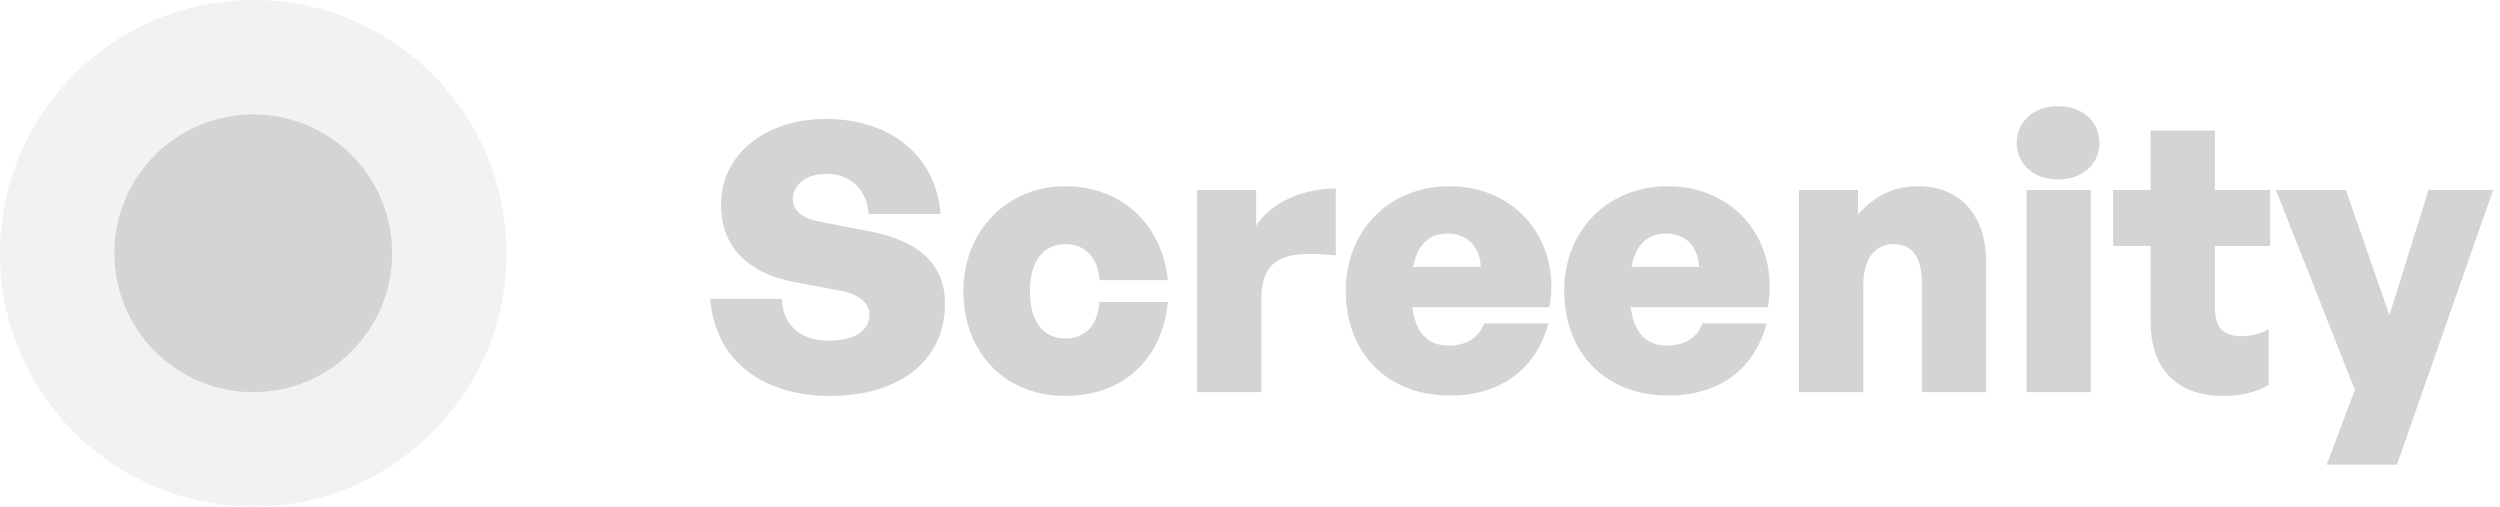
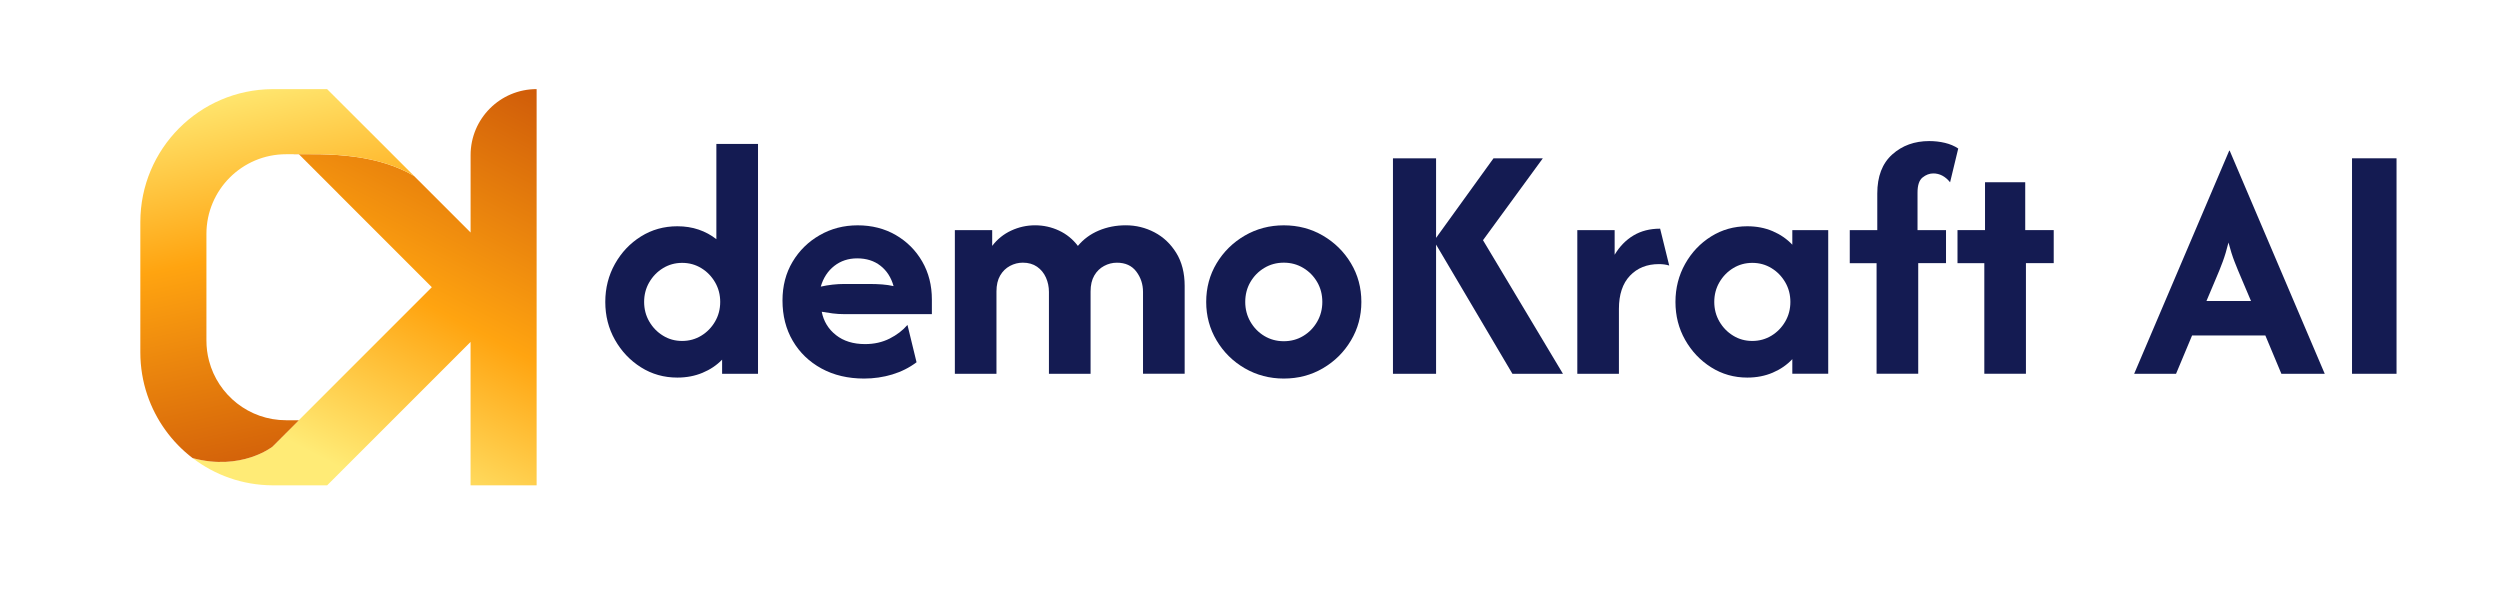
- <svg xmlns="http://www.w3.org/2000/svg" width="153" height="31" viewBox="0 0 153 31" fill="none">
-   <g opacity="0.2">
-     <circle opacity="0.3" cx="15.5" cy="15.5" r="15.5" fill="#29292F" />
-     <circle cx="15.5" cy="15.5" r="8.5" fill="#29292F" />
-     <path d="M57.835 18.595C57.835 21.999 55.121 24.23 50.82 24.23C46.519 24.23 43.759 21.953 43.46 18.296H47.853C47.899 19.86 48.934 20.849 50.728 20.849C52.223 20.849 53.212 20.274 53.212 19.239C53.212 18.526 52.499 17.997 51.533 17.813L48.52 17.238C45.875 16.732 44.127 15.191 44.127 12.523C44.127 9.441 46.841 7.279 50.544 7.279C54.477 7.279 57.306 9.533 57.559 13.098H53.166C53.051 11.603 52.039 10.637 50.59 10.637C49.302 10.637 48.52 11.327 48.52 12.224C48.52 12.96 49.256 13.397 50.13 13.558L53.327 14.179C56.271 14.754 57.835 16.203 57.835 18.595ZM65.192 24.23C61.512 24.23 58.959 21.585 58.959 17.813C58.959 14.133 61.627 11.396 65.192 11.396C68.596 11.396 71.126 13.696 71.471 17.146H67.285C67.216 15.789 66.411 14.938 65.215 14.938C63.835 14.938 63.03 15.996 63.03 17.813C63.03 19.676 63.812 20.711 65.215 20.711C66.434 20.711 67.193 19.883 67.285 18.48H71.471C71.126 22.022 68.711 24.23 65.192 24.23ZM77.196 18.296V24H73.263V11.626H76.874V13.811C77.817 12.362 79.772 11.534 81.75 11.534V15.628C78.967 15.352 77.196 15.559 77.196 18.296ZM88.734 24.207C84.916 24.207 82.363 21.631 82.363 17.79C82.363 14.087 85.031 11.396 88.711 11.396C92.805 11.396 95.542 14.731 94.829 18.802H86.434C86.641 20.366 87.377 21.148 88.642 21.148C89.746 21.148 90.482 20.688 90.827 19.791H94.76C94.001 22.62 91.816 24.207 88.734 24.207ZM88.619 14.294C87.446 14.294 86.756 14.961 86.48 16.341H90.62C90.574 15.099 89.792 14.294 88.619 14.294ZM102.099 24.207C98.281 24.207 95.728 21.631 95.728 17.79C95.728 14.087 98.396 11.396 102.076 11.396C106.17 11.396 108.907 14.731 108.194 18.802H99.799C100.006 20.366 100.742 21.148 102.007 21.148C103.111 21.148 103.847 20.688 104.192 19.791H108.125C107.366 22.62 105.181 24.207 102.099 24.207ZM101.984 14.294C100.811 14.294 100.121 14.961 99.845 16.341H103.985C103.939 15.099 103.157 14.294 101.984 14.294ZM114.032 17.491V24H110.099V11.626H113.71V13.121C114.676 12.04 115.826 11.396 117.39 11.396C119.828 11.396 121.553 13.029 121.553 16.042V24H117.62V17.353C117.62 15.789 117.068 14.938 115.872 14.938C114.906 14.938 114.032 15.628 114.032 17.491ZM128.486 8.751C128.486 10.039 127.451 10.982 125.956 10.982C124.461 10.982 123.426 10.039 123.426 8.751C123.426 7.44 124.461 6.497 125.956 6.497C127.451 6.497 128.486 7.44 128.486 8.751ZM127.957 24H124.024V11.626H127.957V24ZM138.841 20.136V23.563C137.967 24.046 137.139 24.23 136.035 24.23C133.252 24.23 131.619 22.574 131.619 19.745V15.053H129.319V11.626H131.619V7.992H135.552V11.626H138.933V15.053H135.552V18.825C135.552 20.021 136.058 20.573 137.139 20.573C137.783 20.573 138.404 20.412 138.841 20.136ZM152.581 11.626L146.693 28.439H142.392L144.117 23.862L139.287 11.626H143.565L146.233 19.285L148.625 11.626H152.581Z" fill="#29292F" />
+ <svg xmlns="http://www.w3.org/2000/svg" version="1.1" id="Layer_1" x="0px" y="0px" viewBox="0 0 748.57 180" style="enable-background:new 0 0 748.57 180;" xml:space="preserve">
+   <style type="text/css">
+ 	.st0{fill:url(#SVGID_1_);}
+ 	.st1{fill:url(#SVGID_00000085967842982202297410000004537203421974943402_);}
+ 	.st2{fill:url(#SVGID_00000087373305226955608710000013878934437140643775_);}
+ 	.st3{fill:url(#SVGID_00000000222063504351416810000014927768019358974873_);}
+ 	.st4{fill:url(#SVGID_00000134930613617224438440000015889744035390338962_);}
+ 	.st5{fill:url(#SVGID_00000100385150994616171060000004548906291759167395_);}
+ 	.st6{fill:#141B52;}
+ </style>
+   <g>
+     <linearGradient id="SVGID_1_" gradientUnits="userSpaceOnUse" x1="903.403" y1="46.164" x2="909.661" y2="46.164" gradientTransform="matrix(-1 0 0 1 999.1233 0)">
+       <stop offset="0" style="stop-color:#FFEB76" />
+       <stop offset="0.402" style="stop-color:#FFA410" />
+       <stop offset="1" style="stop-color:#C95208" />
+     </linearGradient>
+     <path class="st0" d="M89.46,46.16l0.03,0.03h6.23C93.51,46.13,91.41,46.14,89.46,46.16z" />
+     <linearGradient id="SVGID_00000129182924745225210860000005460226381528117680_" gradientUnits="userSpaceOnUse" x1="917.285" y1="26.678" x2="917.559" y2="26.678" gradientTransform="matrix(-1 0 0 1 999.1233 0)">
+       <stop offset="0" style="stop-color:#FFEB76" />
+       <stop offset="0.402" style="stop-color:#FFA410" />
+       <stop offset="1" style="stop-color:#C95208" />
+     </linearGradient>
+     <path style="fill:url(#SVGID_00000129182924745225210860000005460226381528117680_);" d="M81.56,26.68L81.56,26.68   c0.09,0,0.18,0,0.27,0H81.56z" />
+     <linearGradient id="SVGID_00000031906259072776375370000007150046251141424026_" gradientUnits="userSpaceOnUse" x1="903.403" y1="46.164" x2="913.473" y2="46.164" gradientTransform="matrix(-1 0 0 1 999.1233 0)">
+       <stop offset="0" style="stop-color:#FFEB76" />
+       <stop offset="0.402" style="stop-color:#FFA410" />
+       <stop offset="1" style="stop-color:#C95208" />
+     </linearGradient>
+     <path style="fill:url(#SVGID_00000031906259072776375370000007150046251141424026_);" d="M85.65,46.18h10.07   c-2.21-0.05-4.31-0.04-6.26-0.03C88.11,46.17,86.83,46.18,85.65,46.18z" />
+     <linearGradient id="SVGID_00000154420581984419792010000000829927300139310517_" gradientUnits="userSpaceOnUse" x1="897.171" y1="140.035" x2="833.567" y2="18.24" gradientTransform="matrix(-1 0 0 1 999.1233 0)">
+       <stop offset="0" style="stop-color:#FFEB76" />
+       <stop offset="0.402" style="stop-color:#FFA410" />
+       <stop offset="1" style="stop-color:#C95208" />
+     </linearGradient>
+     <path style="fill:url(#SVGID_00000154420581984419792010000000829927300139310517_);" d="M57.67,137.15   c6.63,5.08,14.91,8.12,23.9,8.17c0.09,0.01,0.18,0.01,0.27,0.01h16.11l3.4-3.4l13.98-13.98l2.4-2.4l3.4-3.4l8.19-8.19l11.58-11.58   v42.94h19.78V26.68c-5.46,0-10.41,2.21-13.98,5.79c-3.58,3.58-5.79,8.52-5.79,13.98v23.17l-11.58-11.58l-5.38-5.37   c-5.42-3.19-11.47-4.83-17.38-5.67c-3.73-0.53-7.41-0.74-10.83-0.81h-6.23l11.85,11.85v0.01l8.19,8.19l11.58,11.58L129.3,86   l-13.98,13.98l-5.79,5.79l-8.2,8.19c0,0.01,0,0.01,0,0.01l-11.85,11.85l-7.93,7.93C81.56,133.75,72.23,141.1,57.67,137.15z" />
+     <linearGradient id="SVGID_00000095299819704015035660000014175977605678271167_" gradientUnits="userSpaceOnUse" x1="928.281" y1="23.949" x2="901.892" y2="148.451" gradientTransform="matrix(-1 0 0 1 999.1233 0)">
+       <stop offset="0" style="stop-color:#FFEB76" />
+       <stop offset="0.402" style="stop-color:#FFA410" />
+       <stop offset="1" style="stop-color:#C95208" />
+     </linearGradient>
+     <path style="fill:url(#SVGID_00000095299819704015035660000014175977605678271167_);" d="M42.02,66.5v39.01   c0,4.45,0.73,8.73,2.08,12.73c2.56,7.59,7.34,14.16,13.57,18.92c14.56,3.95,23.9-3.4,23.9-3.4l7.93-7.93h-3.84   c-11.08,0-20.39-7.55-23.07-17.79c-0.51-1.94-0.78-3.97-0.78-6.07V70.04c0-13.18,10.68-23.86,23.86-23.86   c1.18,0,2.46-0.02,3.81-0.03c1.95-0.02,4.05-0.03,6.26,0.03c3.42,0.07,7.1,0.28,10.83,0.81c5.91,0.84,11.96,2.48,17.38,5.67   l-2.82-2.82l-7.45-7.45L97.94,26.68H81.84c-0.09,0-0.18,0-0.27,0.01C59.7,26.82,42.02,44.59,42.02,66.5z" />
+     <linearGradient id="SVGID_00000065761694411766537050000018306658380034709673_" gradientUnits="userSpaceOnUse" x1="903.403" y1="46.164" x2="913.473" y2="46.164" gradientTransform="matrix(-1 0 0 1 999.1233 0)">
+       <stop offset="0" style="stop-color:#FFEB76" />
+       <stop offset="0.402" style="stop-color:#FFA410" />
+       <stop offset="1" style="stop-color:#C95208" />
+     </linearGradient>
+     <path style="fill:url(#SVGID_00000065761694411766537050000018306658380034709673_);" d="M85.65,46.18h10.07   c-2.21-0.05-4.31-0.04-6.26-0.03C88.11,46.17,86.83,46.18,85.65,46.18z" />
  </g>
+   <g>
+     <path class="st6" d="M202.82,113.06c-4.01,0-7.65-1.03-10.9-3.08c-3.25-2.05-5.84-4.79-7.78-8.21c-1.94-3.42-2.9-7.2-2.9-11.36   s0.97-7.96,2.9-11.4s4.53-6.18,7.78-8.21c3.25-2.03,6.88-3.05,10.9-3.05c2.29,0,4.42,0.33,6.38,1c1.96,0.67,3.73,1.63,5.3,2.87   V43.1h12.47v68.82h-10.75v-4.23c-1.62,1.67-3.58,2.99-5.88,3.94C208.06,112.58,205.55,113.06,202.82,113.06z M204.26,102.09   c2.1,0,4.01-0.53,5.73-1.58c1.72-1.05,3.09-2.46,4.12-4.23c1.03-1.77,1.54-3.73,1.54-5.88s-0.51-4.11-1.54-5.88   c-1.03-1.77-2.4-3.18-4.12-4.23c-1.72-1.05-3.63-1.58-5.73-1.58c-2.1,0-4.01,0.53-5.73,1.58c-1.72,1.05-3.09,2.46-4.12,4.23   c-1.03,1.77-1.54,3.73-1.54,5.88s0.51,4.11,1.54,5.88c1.03,1.77,2.4,3.18,4.12,4.23C200.24,101.57,202.15,102.09,204.26,102.09z" />
+     <path class="st6" d="M258.74,113.35c-4.83,0-9.08-1-12.76-3.01c-3.68-2.01-6.55-4.77-8.6-8.28c-2.06-3.51-3.08-7.54-3.08-12.08   c0-4.35,1-8.21,3.01-11.58c2.01-3.37,4.72-6.03,8.14-7.99c3.42-1.96,7.2-2.94,11.36-2.94c4.25,0,8.05,0.97,11.4,2.9   c3.34,1.94,5.99,4.58,7.92,7.92c1.94,3.35,2.9,7.15,2.9,11.4v4.37h-26.24c-1.2,0-2.34-0.07-3.44-0.21c-1.1-0.14-2.2-0.31-3.3-0.5   c0.57,2.87,1.99,5.2,4.27,6.99c2.27,1.79,5.17,2.69,8.71,2.69c2.72,0,5.17-0.55,7.35-1.65c2.17-1.1,3.95-2.46,5.34-4.09l2.72,11.18   c-2.15,1.62-4.58,2.84-7.28,3.66C264.46,112.94,261.65,113.35,258.74,113.35z M245.76,85.82c2.39-0.53,4.73-0.79,7.03-0.79h7.6   c1.34,0,2.6,0.05,3.8,0.14c1.19,0.1,2.32,0.26,3.37,0.5c-0.72-2.58-2.02-4.61-3.91-6.09c-1.89-1.48-4.22-2.22-6.99-2.22   c-2.63,0-4.91,0.75-6.85,2.26C247.88,81.13,246.53,83.19,245.76,85.82z" />
+     <path class="st6" d="M285.91,111.92V68.9h11.18v4.73c1.53-2.01,3.43-3.54,5.7-4.59c2.27-1.05,4.65-1.58,7.13-1.58   c2.53,0,4.92,0.53,7.17,1.58c2.25,1.05,4.13,2.58,5.66,4.59c1.67-2.01,3.75-3.54,6.24-4.59c2.48-1.05,5.18-1.58,8.1-1.58   c3.06,0,5.93,0.71,8.6,2.11c2.68,1.41,4.85,3.47,6.52,6.17c1.67,2.7,2.51,5.99,2.51,9.86v26.31h-12.47V87.4   c0-2.29-0.67-4.32-2.01-6.09c-1.34-1.77-3.27-2.65-5.81-2.65c-1.34,0-2.62,0.32-3.83,0.97c-1.22,0.65-2.2,1.6-2.94,2.87   c-0.74,1.27-1.11,2.86-1.11,4.77v24.66h-12.47V87.4c0-1.53-0.3-2.96-0.9-4.3c-0.6-1.34-1.48-2.41-2.65-3.23   c-1.17-0.81-2.59-1.22-4.27-1.22c-1.34,0-2.62,0.32-3.84,0.97c-1.22,0.65-2.2,1.6-2.94,2.87c-0.74,1.27-1.11,2.86-1.11,4.77v24.66   H285.91z" />
+     <path class="st6" d="M384.4,113.35c-4.25,0-8.15-1.03-11.69-3.08c-3.54-2.05-6.34-4.83-8.42-8.32c-2.08-3.49-3.12-7.34-3.12-11.54   c0-4.25,1.04-8.11,3.12-11.58c2.08-3.46,4.89-6.22,8.42-8.28c3.54-2.05,7.43-3.08,11.69-3.08c4.3,0,8.21,1.03,11.72,3.08   c3.51,2.06,6.31,4.81,8.39,8.28c2.08,3.47,3.12,7.32,3.12,11.58c0,4.21-1.04,8.05-3.12,11.54c-2.08,3.49-4.87,6.26-8.39,8.32   S388.71,113.35,384.4,113.35z M384.4,102.17c2.15,0,4.1-0.52,5.84-1.58c1.74-1.05,3.13-2.47,4.16-4.27   c1.03-1.79,1.54-3.76,1.54-5.91c0-2.2-0.51-4.18-1.54-5.95c-1.03-1.77-2.41-3.18-4.16-4.23c-1.75-1.05-3.69-1.58-5.84-1.58   c-2.15,0-4.1,0.53-5.84,1.58c-1.75,1.05-3.13,2.46-4.16,4.23c-1.03,1.77-1.54,3.75-1.54,5.95c0,2.15,0.51,4.12,1.54,5.91   c1.03,1.79,2.41,3.21,4.16,4.27C380.31,101.64,382.25,102.17,384.4,102.17z" />
+     <path class="st6" d="M417.09,111.92V47.4H430v64.52H417.09z M452.86,111.92l-23.51-39.79L447.2,47.4h14.77l-17.92,24.52l23.94,40   H452.86z" />
+     <path class="st6" d="M472.29,111.92V68.9h11.18v7.38c1.48-2.48,3.36-4.41,5.63-5.77c2.27-1.36,4.93-2.04,7.99-2.04l2.72,11.04   c-0.91-0.29-1.94-0.43-3.08-0.43c-3.59,0-6.48,1.16-8.68,3.48c-2.2,2.32-3.3,5.63-3.3,9.93v19.43H472.29z" />
+     <path class="st6" d="M523.19,113.06c-3.97,0-7.58-1.03-10.83-3.08s-5.84-4.79-7.78-8.21c-1.94-3.42-2.9-7.2-2.9-11.36   s0.97-7.96,2.9-11.4s4.53-6.18,7.78-8.21c3.25-2.03,6.86-3.05,10.83-3.05c2.77,0,5.3,0.49,7.6,1.47c2.29,0.98,4.25,2.33,5.88,4.05   V68.9h10.75v43.01h-10.75v-4.37c-1.62,1.72-3.58,3.07-5.88,4.05S525.96,113.06,523.19,113.06z M524.69,102.09   c2.1,0,4.01-0.53,5.74-1.58c1.72-1.05,3.09-2.46,4.12-4.23c1.03-1.77,1.54-3.73,1.54-5.88s-0.51-4.11-1.54-5.88   c-1.03-1.77-2.4-3.18-4.12-4.23c-1.72-1.05-3.63-1.58-5.74-1.58c-2.1,0-4.01,0.53-5.73,1.58c-1.72,1.05-3.09,2.46-4.12,4.23   c-1.03,1.77-1.54,3.73-1.54,5.88s0.51,4.11,1.54,5.88c1.03,1.77,2.4,3.18,4.12,4.23C520.68,101.57,522.59,102.09,524.69,102.09z" />
+     <path class="st6" d="M561.9,111.92V78.8h-8.03V68.9h8.24V57.94c0-5.11,1.49-9.01,4.48-11.69c2.99-2.68,6.68-4.01,11.08-4.01   c1.62,0,3.19,0.18,4.7,0.54c1.5,0.36,2.83,0.92,3.98,1.69l-2.44,10.11c-1.43-1.77-3.11-2.65-5.02-2.65c-1.15,0-2.22,0.41-3.23,1.22   c-1,0.81-1.5,2.32-1.5,4.52V68.9h8.53v9.89h-8.32v33.12H561.9z" />
+     <path class="st6" d="M594.16,111.92V78.8h-8.03V68.9h8.24V54.57h12.04V68.9h8.53v9.89h-8.32v33.12H594.16z" />
+     <path class="st6" d="M639.03,111.92l28.46-66.81h0.14l28.46,66.81h-12.98l-4.8-11.47h-21.94l-4.8,11.47H639.03z M660.68,90.12   h13.33l-2.8-6.6c-0.76-1.77-1.47-3.48-2.11-5.13c-0.65-1.65-1.25-3.57-1.83-5.77c-0.53,2.15-1.1,4.06-1.72,5.73   c-0.62,1.67-1.31,3.39-2.08,5.16L660.68,90.12z" />
+     <path class="st6" d="M704.26,111.92V47.4h13.33v64.52H704.26z" />
+   </g>
+   <g>
+ </g>
+   <g>
+ </g>
+   <g>
+ </g>
+   <g>
+ </g>
+   <g>
+ </g>
+   <g>
+ </g>
+   <g>
+ </g>
+   <g>
+ </g>
+   <g>
+ </g>
+   <g>
+ </g>
+   <g>
+ </g>
+   <g>
+ </g>
+   <g>
+ </g>
+   <g>
+ </g>
+   <g>
+ </g>
</svg>
